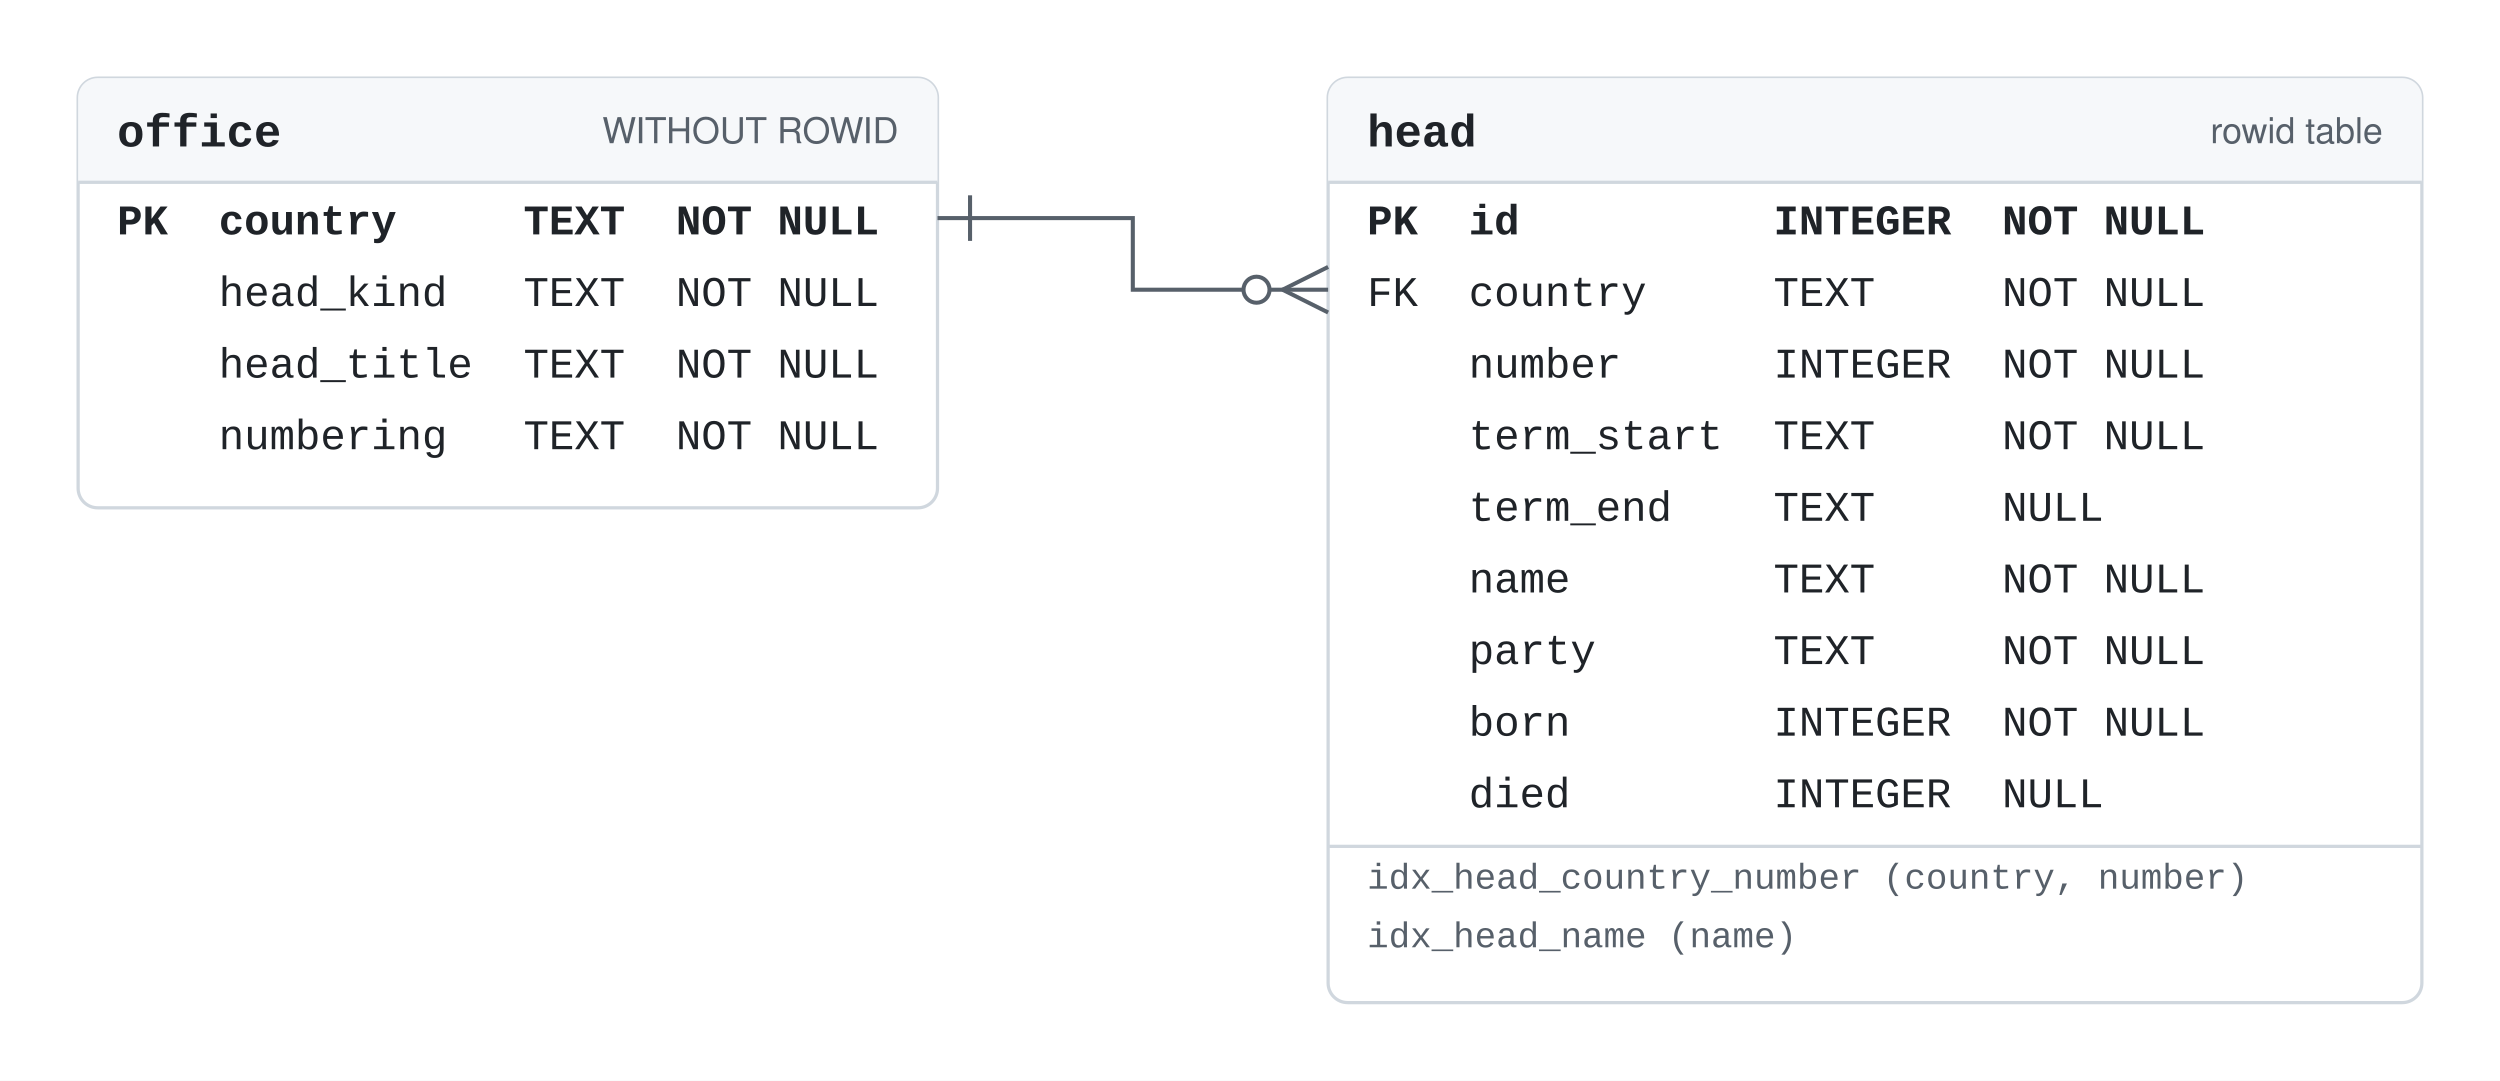
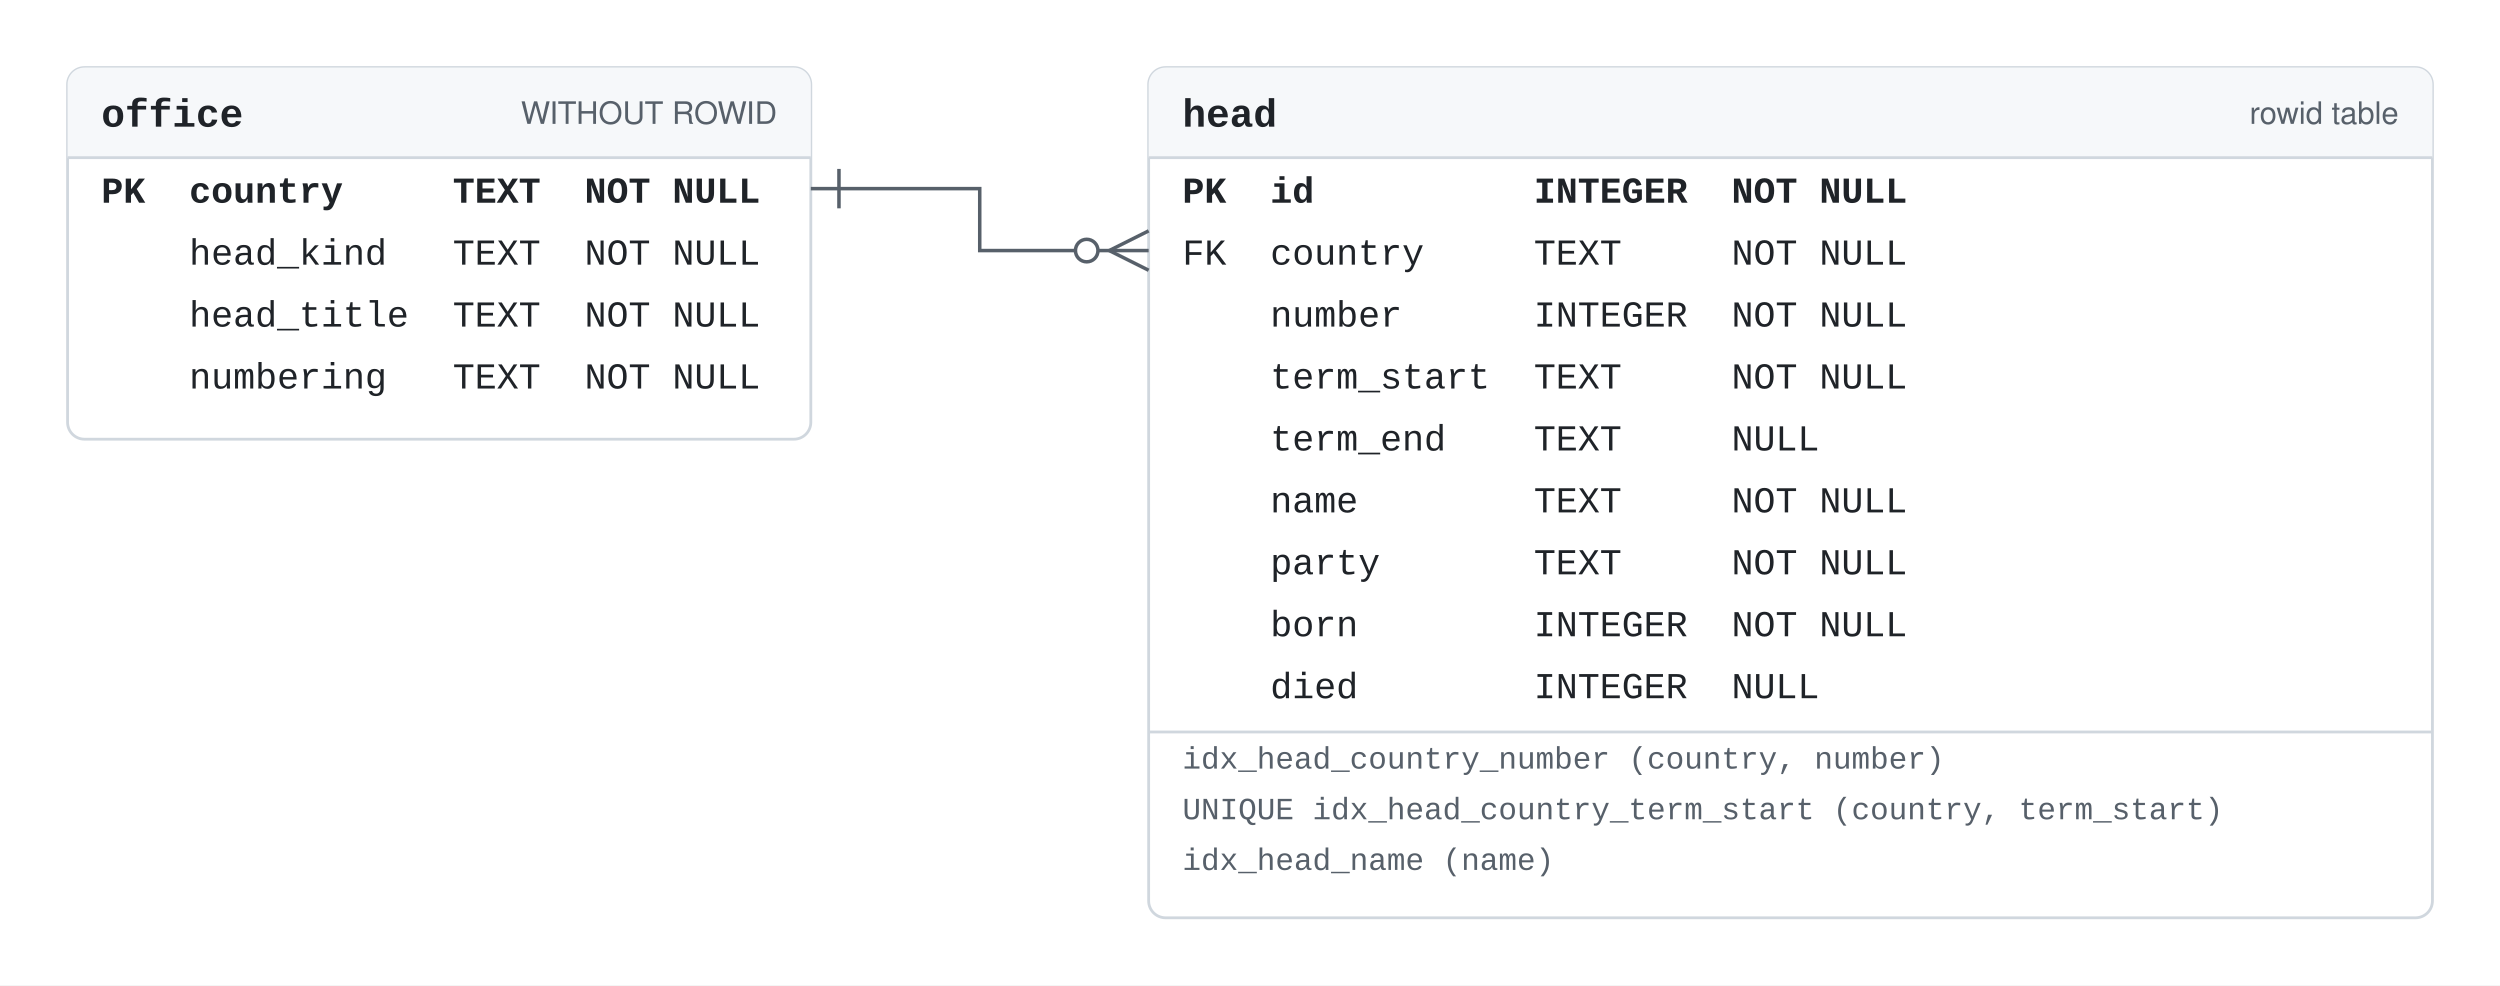
- <svg xmlns="http://www.w3.org/2000/svg" width="768" height="332" viewBox="0 0 768 332">
-   <rect width="768" height="332" fill="#ffffff" />
+ <svg xmlns="http://www.w3.org/2000/svg" width="888" height="350" viewBox="0 0 888 350">
+   <rect width="888" height="350" fill="#ffffff" />
  <g id="office">
    <rect x="24" y="24" width="264" height="132" rx="6" fill="#ffffff" stroke="#d0d7de" />
    <path d="M24 56h264v-26a6 6 0 0 0 -6 -6h-252a6 6 0 0 0 -6 6z" fill="#f6f8fa" />
    <line x1="24" y1="56" x2="288" y2="56" stroke="#d0d7de" />
    <text x="36" y="45" font-family="ui-monospace, SFMono-Regular, Menlo, Consolas, 'Liberation Mono', monospace" font-size="14" font-weight="600" fill="#1f2328">office</text>
    <text x="276" y="44" font-family="-apple-system, BlinkMacSystemFont, 'Segoe UI', Helvetica, Arial, sans-serif" font-size="11" fill="#57606a" text-anchor="end">WITHOUT ROWID</text>
    <text x="36" y="72" font-family="ui-monospace, SFMono-Regular, Menlo, Consolas, 'Liberation Mono', monospace" font-size="13" font-weight="600" fill="#1f2328" xml:space="preserve">PK  country     TEXT  NOT NULL</text>
    <text x="36" y="94" font-family="ui-monospace, SFMono-Regular, Menlo, Consolas, 'Liberation Mono', monospace" font-size="13" fill="#1f2328" xml:space="preserve">    head_kind   TEXT  NOT NULL</text>
    <text x="36" y="116" font-family="ui-monospace, SFMono-Regular, Menlo, Consolas, 'Liberation Mono', monospace" font-size="13" fill="#1f2328" xml:space="preserve">    head_title  TEXT  NOT NULL</text>
    <text x="36" y="138" font-family="ui-monospace, SFMono-Regular, Menlo, Consolas, 'Liberation Mono', monospace" font-size="13" fill="#1f2328" xml:space="preserve">    numbering   TEXT  NOT NULL</text>
  </g>
  <g id="head">
-     <rect x="408" y="24" width="336" height="284" rx="6" fill="#ffffff" stroke="#d0d7de" />
-     <path d="M408 56h336v-26a6 6 0 0 0 -6 -6h-324a6 6 0 0 0 -6 6z" fill="#f6f8fa" />
-     <line x1="408" y1="56" x2="744" y2="56" stroke="#d0d7de" />
+     <rect x="408" y="24" width="456" height="302" rx="6" fill="#ffffff" stroke="#d0d7de" />
+     <path d="M408 56h456v-26a6 6 0 0 0 -6 -6h-444a6 6 0 0 0 -6 6z" fill="#f6f8fa" />
+     <line x1="408" y1="56" x2="864" y2="56" stroke="#d0d7de" />
    <text x="420" y="45" font-family="ui-monospace, SFMono-Regular, Menlo, Consolas, 'Liberation Mono', monospace" font-size="14" font-weight="600" fill="#1f2328">head</text>
-     <text x="732" y="44" font-family="-apple-system, BlinkMacSystemFont, 'Segoe UI', Helvetica, Arial, sans-serif" font-size="11" fill="#57606a" text-anchor="end">rowid table</text>
+     <text x="852" y="44" font-family="-apple-system, BlinkMacSystemFont, 'Segoe UI', Helvetica, Arial, sans-serif" font-size="11" fill="#57606a" text-anchor="end">rowid table</text>
    <text x="420" y="72" font-family="ui-monospace, SFMono-Regular, Menlo, Consolas, 'Liberation Mono', monospace" font-size="13" font-weight="600" fill="#1f2328" xml:space="preserve">PK  id          INTEGER  NOT NULL</text>
    <text x="420" y="94" font-family="ui-monospace, SFMono-Regular, Menlo, Consolas, 'Liberation Mono', monospace" font-size="13" fill="#1f2328" xml:space="preserve">FK  country     TEXT     NOT NULL</text>
    <text x="420" y="116" font-family="ui-monospace, SFMono-Regular, Menlo, Consolas, 'Liberation Mono', monospace" font-size="13" fill="#1f2328" xml:space="preserve">    number      INTEGER  NOT NULL</text>
    <text x="420" y="138" font-family="ui-monospace, SFMono-Regular, Menlo, Consolas, 'Liberation Mono', monospace" font-size="13" fill="#1f2328" xml:space="preserve">    term_start  TEXT     NOT NULL</text>
    <text x="420" y="160" font-family="ui-monospace, SFMono-Regular, Menlo, Consolas, 'Liberation Mono', monospace" font-size="13" fill="#1f2328" xml:space="preserve">    term_end    TEXT     NULL</text>
    <text x="420" y="182" font-family="ui-monospace, SFMono-Regular, Menlo, Consolas, 'Liberation Mono', monospace" font-size="13" fill="#1f2328" xml:space="preserve">    name        TEXT     NOT NULL</text>
    <text x="420" y="204" font-family="ui-monospace, SFMono-Regular, Menlo, Consolas, 'Liberation Mono', monospace" font-size="13" fill="#1f2328" xml:space="preserve">    party       TEXT     NOT NULL</text>
    <text x="420" y="226" font-family="ui-monospace, SFMono-Regular, Menlo, Consolas, 'Liberation Mono', monospace" font-size="13" fill="#1f2328" xml:space="preserve">    born        INTEGER  NOT NULL</text>
    <text x="420" y="248" font-family="ui-monospace, SFMono-Regular, Menlo, Consolas, 'Liberation Mono', monospace" font-size="13" fill="#1f2328" xml:space="preserve">    died        INTEGER  NULL</text>
-     <line x1="408" y1="260" x2="744" y2="260" stroke="#d0d7de" />
+     <line x1="408" y1="260" x2="864" y2="260" stroke="#d0d7de" />
    <text x="420" y="273" font-family="ui-monospace, SFMono-Regular, Menlo, Consolas, 'Liberation Mono', monospace" font-size="11" fill="#57606a">idx_head_country_number (country, number)</text>
-     <text x="420" y="291" font-family="ui-monospace, SFMono-Regular, Menlo, Consolas, 'Liberation Mono', monospace" font-size="11" fill="#57606a">idx_head_name (name)</text>
+     <text x="420" y="291" font-family="ui-monospace, SFMono-Regular, Menlo, Consolas, 'Liberation Mono', monospace" font-size="11" fill="#57606a">UNIQUE idx_head_country_term_start (country, term_start)</text>
+     <text x="420" y="309" font-family="ui-monospace, SFMono-Regular, Menlo, Consolas, 'Liberation Mono', monospace" font-size="11" fill="#57606a">idx_head_name (name)</text>
  </g>
  <g id="head_country" fill="none" stroke="#57606a" stroke-width="1.25">
    <path d="M288 67H348V89H408" />
    <line x1="298" y1="60" x2="298" y2="74" />
    <circle cx="386" cy="89" r="4" fill="#ffffff" />
    <path d="M394 89L408 82M394 89L408 96" />
  </g>
</svg>
